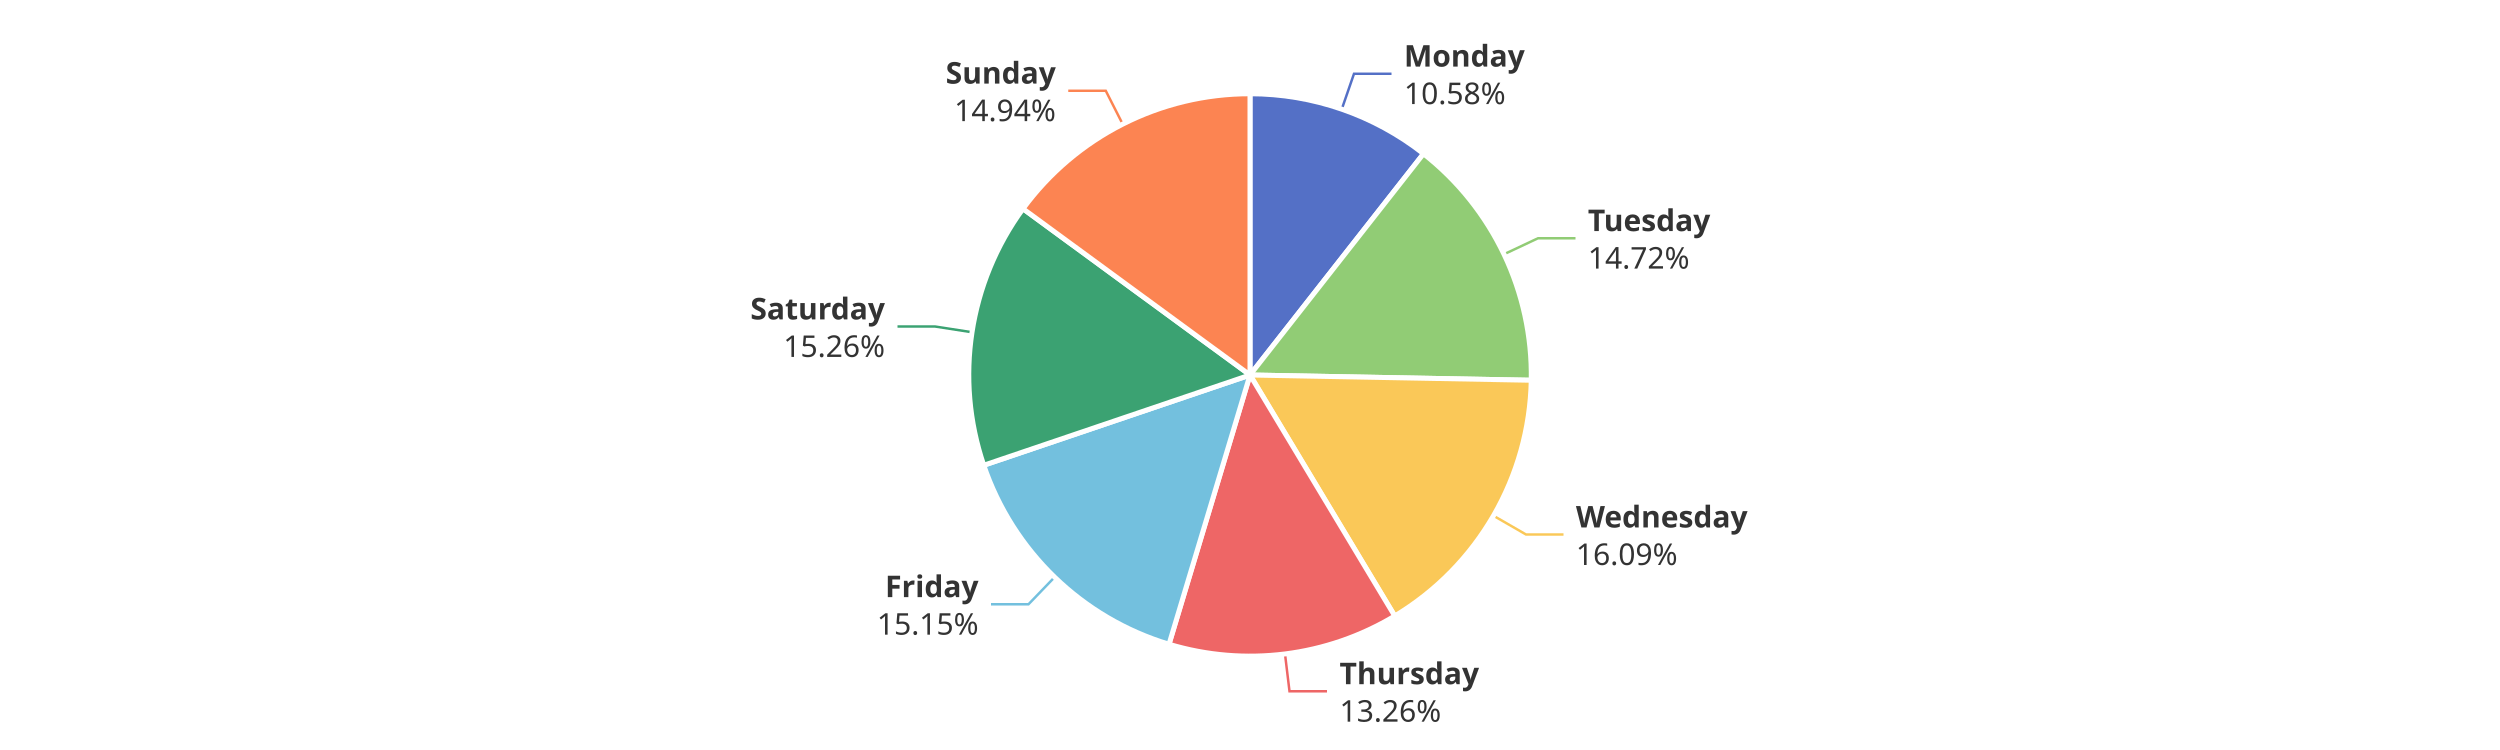
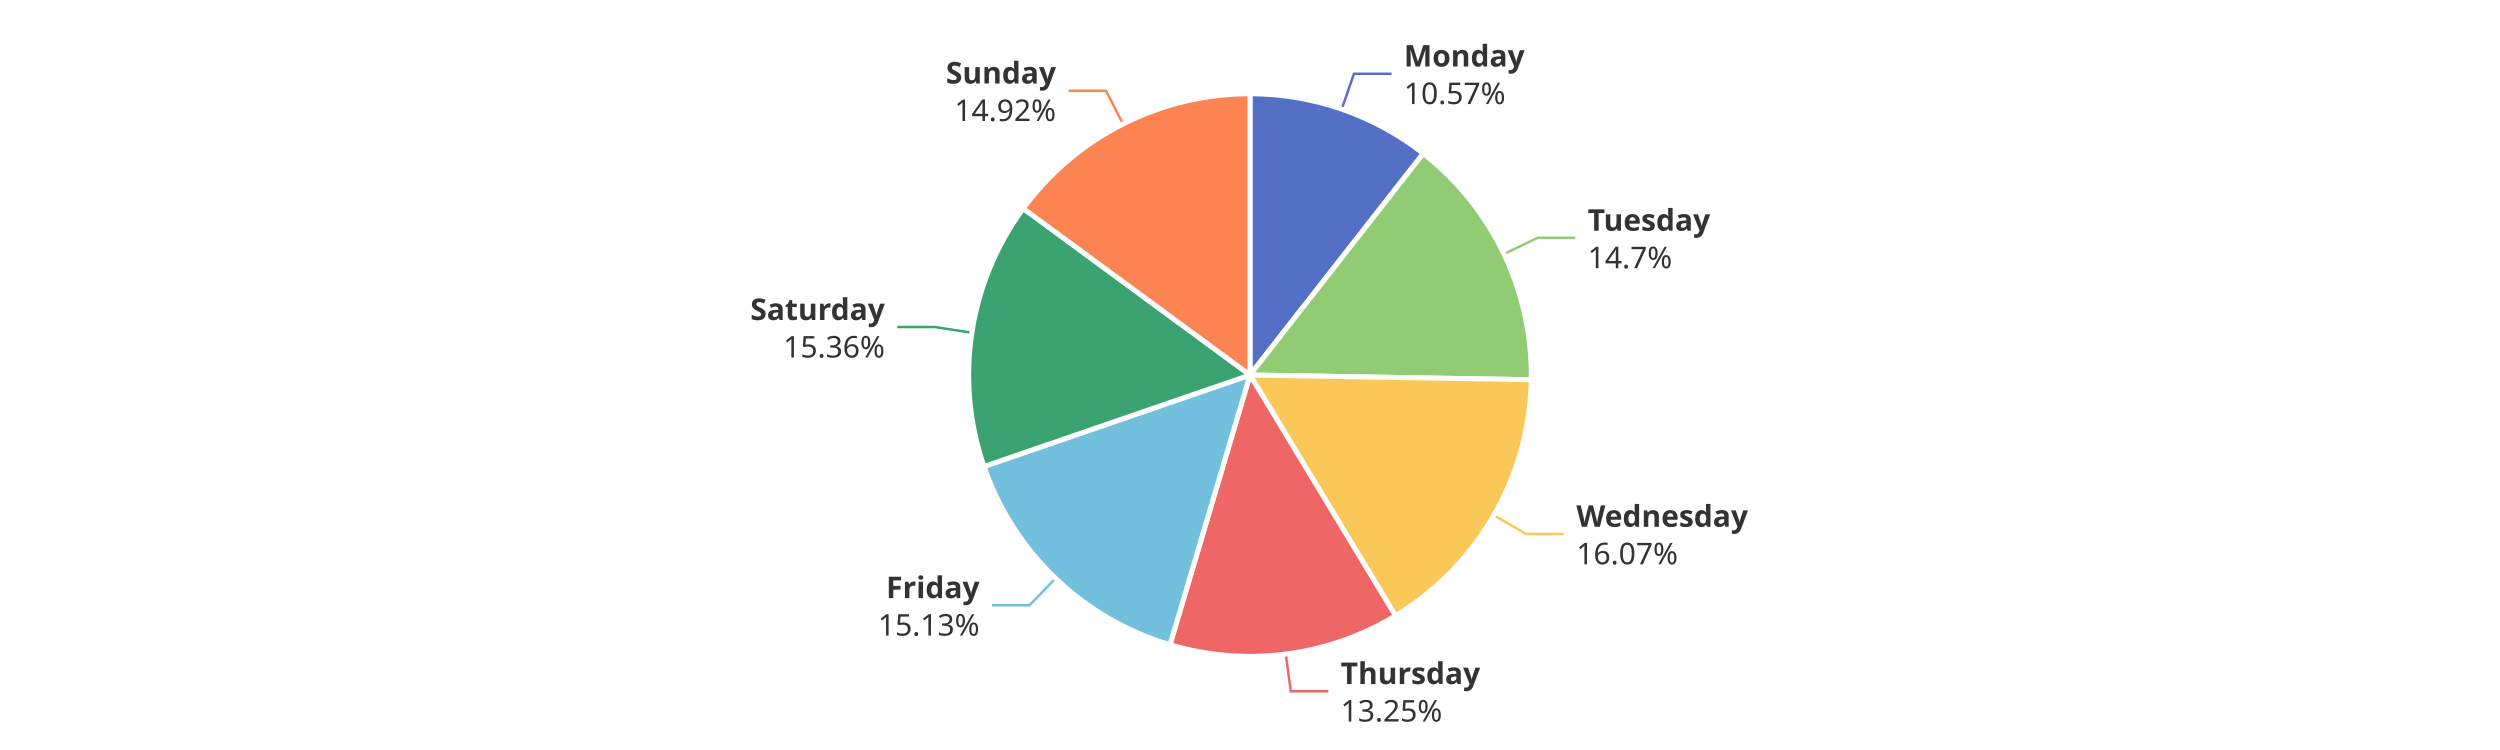
<svg xmlns="http://www.w3.org/2000/svg" width="1000" height="300" version="1.1" baseProfile="full" viewBox="0 0 1000 300">
  <rect width="1000" height="300" x="0" y="0" id="0" fill="#ffffff" />
-   <polyline points="536.7 43.7 541.6 29.5 556.6 29.5" fill="none" stroke="#5470c6" />
-   <polyline points="601.6 101.7 615.2 95.3 630.2 95.3" fill="none" stroke="#91cc75" />
-   <polyline points="597.4 206.3 610.4 213.8 625.4 213.8" fill="none" stroke="#fac858" />
-   <polyline points="514 261.6 515.8 276.5 530.8 276.5" fill="none" stroke="#ee6666" />
-   <polyline points="421.8 230.9 411.4 241.7 396.4 241.7" fill="none" stroke="#73c0de" />
-   <polyline points="388.8 132.9 374 130.6 359 130.6" fill="none" stroke="#3ba272" />
-   <polyline points="449.1 49.7 442.3 36.3 427.3 36.3" fill="none" stroke="#fc8452" />
-   <path d="M500 37.5A112.5 112.5 0 0 1 569.4 61.5L500 150Z" fill="#5470c6" stroke="#fff" stroke-width="2" stroke-linejoin="round" />
-   <path d="M569.4 61.5A112.5 112.5 0 0 1 612.5 152.1L500 150Z" fill="#91cc75" stroke="#fff" stroke-width="2" stroke-linejoin="round" />
-   <path d="M612.5 152.1A112.5 112.5 0 0 1 557.9 246.4L500 150Z" fill="#fac858" stroke="#fff" stroke-width="2" stroke-linejoin="round" />
-   <path d="M557.9 246.4A112.5 112.5 0 0 1 467.6 257.7L500 150Z" fill="#ee6666" stroke="#fff" stroke-width="2" stroke-linejoin="round" />
-   <path d="M467.6 257.7A112.5 112.5 0 0 1 393.5 186.1L500 150Z" fill="#73c0de" stroke="#fff" stroke-width="2" stroke-linejoin="round" />
-   <path d="M393.5 186.1A112.5 112.5 0 0 1 409.2 83.5L500 150Z" fill="#3ba272" stroke="#fff" stroke-width="2" stroke-linejoin="round" />
-   <path d="M409.2 83.5A112.5 112.5 0 0 1 500 37.5L500 150Z" fill="#fc8452" stroke="#fff" stroke-width="2" stroke-linejoin="round" />
-   <path d="M0 -15l42.8 0l0 30l-42.8 0Z" transform="translate(561.6025 29.4783)" fill="none" />
-   <text dominant-baseline="central" text-anchor="start" style="font-size:12px;font-family:sans-serif;font-weight:bold;" y="-7.5" transform="translate(561.6025 29.4783)" fill="#333" stroke="rgb(255,255,255)" stroke-width="2" paint-order="stroke" stroke-miterlimit="2">Monday</text>
-   <text dominant-baseline="central" text-anchor="start" style="font-size:12px;font-family:sans-serif;" y="7.5" transform="translate(561.6025 29.4783)" fill="#333" stroke="rgb(255,255,255)" stroke-width="2" paint-order="stroke" stroke-miterlimit="2">10.58%</text>
-   <path d="M0 -15l46.2 0l0 30l-46.2 0Z" transform="translate(635.16 95.2786)" fill="none" />
-   <text dominant-baseline="central" text-anchor="start" style="font-size:12px;font-family:sans-serif;font-weight:bold;" y="-7.5" transform="translate(635.16 95.2786)" fill="#333" stroke="rgb(255,255,255)" stroke-width="2" paint-order="stroke" stroke-miterlimit="2">Tuesday</text>
-   <text dominant-baseline="central" text-anchor="start" style="font-size:12px;font-family:sans-serif;" y="7.5" transform="translate(635.16 95.2786)" fill="#333" stroke="rgb(255,255,255)" stroke-width="2" paint-order="stroke" stroke-miterlimit="2">14.72%</text>
-   <path d="M0 -15l63.6 0l0 30l-63.6 0Z" transform="translate(630.3715 213.8309)" fill="none" />
-   <text dominant-baseline="central" text-anchor="start" style="font-size:12px;font-family:sans-serif;font-weight:bold;" y="-7.5" transform="translate(630.3715 213.8309)" fill="#333" stroke="rgb(255,255,255)" stroke-width="2" paint-order="stroke" stroke-miterlimit="2">Wednesday</text>
-   <text dominant-baseline="central" text-anchor="start" style="font-size:12px;font-family:sans-serif;" y="7.5" transform="translate(630.3715 213.8309)" fill="#333" stroke="rgb(255,255,255)" stroke-width="2" paint-order="stroke" stroke-miterlimit="2">16.09%</text>
-   <path d="M0 -15l50.2 0l0 30l-50.2 0Z" transform="translate(535.821 276.5146)" fill="none" />
-   <text dominant-baseline="central" text-anchor="start" style="font-size:12px;font-family:sans-serif;font-weight:bold;" y="-7.5" transform="translate(535.821 276.5146)" fill="#333" stroke="rgb(255,255,255)" stroke-width="2" paint-order="stroke" stroke-miterlimit="2">Thursday</text>
-   <text dominant-baseline="central" text-anchor="start" style="font-size:12px;font-family:sans-serif;" y="7.5" transform="translate(535.821 276.5146)" fill="#333" stroke="rgb(255,255,255)" stroke-width="2" paint-order="stroke" stroke-miterlimit="2">13.26%</text>
-   <path d="M-40.9 -15l40.9 0l0 30l-40.9 0Z" transform="translate(391.4151 241.7004)" fill="none" />
-   <text dominant-baseline="central" text-anchor="end" style="font-size:12px;font-family:sans-serif;font-weight:bold;" y="-7.5" transform="translate(391.4151 241.7004)" fill="#333" stroke="rgb(255,255,255)" stroke-width="2" paint-order="stroke" stroke-miterlimit="2">Friday</text>
-   <text dominant-baseline="central" text-anchor="end" style="font-size:12px;font-family:sans-serif;" y="7.5" transform="translate(391.4151 241.7004)" fill="#333" stroke="rgb(255,255,255)" stroke-width="2" paint-order="stroke" stroke-miterlimit="2">15.15%</text>
-   <path d="M-48.2 -15l48.2 0l0 30l-48.2 0Z" transform="translate(353.9832 130.6087)" fill="none" />
-   <text dominant-baseline="central" text-anchor="end" style="font-size:12px;font-family:sans-serif;font-weight:bold;" y="-7.5" transform="translate(353.9832 130.6087)" fill="#333" stroke="rgb(255,255,255)" stroke-width="2" paint-order="stroke" stroke-miterlimit="2">Saturday</text>
-   <text dominant-baseline="central" text-anchor="end" style="font-size:12px;font-family:sans-serif;" y="7.5" transform="translate(353.9832 130.6087)" fill="#333" stroke="rgb(255,255,255)" stroke-width="2" paint-order="stroke" stroke-miterlimit="2">15.26%</text>
-   <path d="M-40.9 -15l40.9 0l0 30l-40.9 0Z" transform="translate(422.3305 36.2878)" fill="none" />
-   <text dominant-baseline="central" text-anchor="end" style="font-size:12px;font-family:sans-serif;font-weight:bold;" y="-7.5" transform="translate(422.3305 36.2878)" fill="#333" stroke="rgb(255,255,255)" stroke-width="2" paint-order="stroke" stroke-miterlimit="2">Sunday</text>
-   <text dominant-baseline="central" text-anchor="end" style="font-size:12px;font-family:sans-serif;" y="7.5" transform="translate(422.3305 36.2878)" fill="#333" stroke="rgb(255,255,255)" stroke-width="2" paint-order="stroke" stroke-miterlimit="2">14.94%</text>
+   <polyline points="536.7 43.6 541.6 29.5 556.6 29.5" fill="none" stroke="#5470c6" />
+   <polyline points="601.6 101.6 615.1 95.1 630.1 95.1" fill="none" stroke="#91cc75" />
+   <polyline points="597.5 206.1 610.5 213.6 625.5 213.6" fill="none" stroke="#fac858" />
+   <polyline points="514.3 261.6 516.3 276.5 531.3 276.5" fill="none" stroke="#ee6666" />
+   <polyline points="422.2 231.3 411.8 242.1 396.8 242.1" fill="none" stroke="#73c0de" />
+   <polyline points="388.8 133.1 373.9 130.8 358.9 130.8" fill="none" stroke="#3ba272" />
+   <polyline points="449.2 49.6 442.4 36.3 427.4 36.3" fill="none" stroke="#fc8452" />
+   <path d="M500 37.5A112.5 112.5 0 0 1 569.3 61.4L500 150Z" fill="#5470c6" stroke="#fff" stroke-width="2" stroke-linejoin="round" />
+   <path d="M569.3 61.4A112.5 112.5 0 0 1 612.5 151.9L500 150Z" fill="#91cc75" stroke="#fff" stroke-width="2" stroke-linejoin="round" />
+   <path d="M612.5 151.9A112.5 112.5 0 0 1 558.2 246.3L500 150Z" fill="#fac858" stroke="#fff" stroke-width="2" stroke-linejoin="round" />
+   <path d="M558.2 246.3A112.5 112.5 0 0 1 468 257.9L500 150Z" fill="#ee6666" stroke="#fff" stroke-width="2" stroke-linejoin="round" />
+   <path d="M468 257.9A112.5 112.5 0 0 1 393.6 186.6L500 150Z" fill="#73c0de" stroke="#fff" stroke-width="2" stroke-linejoin="round" />
+   <path d="M393.6 186.6A112.5 112.5 0 0 1 409.3 83.4L500 150Z" fill="#3ba272" stroke="#fff" stroke-width="2" stroke-linejoin="round" />
+   <path d="M409.3 83.4A112.5 112.5 0 0 1 500 37.5L500 150Z" fill="#fc8452" stroke="#fff" stroke-width="2" stroke-linejoin="round" />
+   <path d="M0 -15l42.8 0l0 30l-42.8 0Z" transform="translate(561.5646 29.4652)" fill="none" />
+   <text dominant-baseline="central" text-anchor="start" style="font-size:12px;font-family:sans-serif;font-weight:bold;" y="-7.5" transform="translate(561.5646 29.4652)" fill="#333" stroke="rgb(255,255,255)" stroke-width="2" paint-order="stroke" stroke-miterlimit="2">Monday</text>
+   <text dominant-baseline="central" text-anchor="start" style="font-size:12px;font-family:sans-serif;" y="7.5" transform="translate(561.5646 29.4652)" fill="#333" stroke="rgb(255,255,255)" stroke-width="2" paint-order="stroke" stroke-miterlimit="2">10.57%</text>
+   <path d="M0 -15l46.2 0l0 30l-46.2 0Z" transform="translate(635.0911 95.1339)" fill="none" />
+   <text dominant-baseline="central" text-anchor="start" style="font-size:12px;font-family:sans-serif;font-weight:bold;" y="-7.5" transform="translate(635.0911 95.1339)" fill="#333" stroke="rgb(255,255,255)" stroke-width="2" paint-order="stroke" stroke-miterlimit="2">Tuesday</text>
+   <text dominant-baseline="central" text-anchor="start" style="font-size:12px;font-family:sans-serif;" y="7.5" transform="translate(635.0911 95.1339)" fill="#333" stroke="rgb(255,255,255)" stroke-width="2" paint-order="stroke" stroke-miterlimit="2">14.7%</text>
+   <path d="M0 -15l63.6 0l0 30l-63.6 0Z" transform="translate(630.5316 213.5533)" fill="none" />
+   <text dominant-baseline="central" text-anchor="start" style="font-size:12px;font-family:sans-serif;font-weight:bold;" y="-7.5" transform="translate(630.5316 213.5533)" fill="#333" stroke="rgb(255,255,255)" stroke-width="2" paint-order="stroke" stroke-miterlimit="2">Wednesday</text>
+   <text dominant-baseline="central" text-anchor="start" style="font-size:12px;font-family:sans-serif;" y="7.5" transform="translate(630.5316 213.5533)" fill="#333" stroke="rgb(255,255,255)" stroke-width="2" paint-order="stroke" stroke-miterlimit="2">16.07%</text>
+   <path d="M0 -15l50.2 0l0 30l-50.2 0Z" transform="translate(536.2581 276.4592)" fill="none" />
+   <text dominant-baseline="central" text-anchor="start" style="font-size:12px;font-family:sans-serif;font-weight:bold;" y="-7.5" transform="translate(536.2581 276.4592)" fill="#333" stroke="rgb(255,255,255)" stroke-width="2" paint-order="stroke" stroke-miterlimit="2">Thursday</text>
+   <text dominant-baseline="central" text-anchor="start" style="font-size:12px;font-family:sans-serif;" y="7.5" transform="translate(536.2581 276.4592)" fill="#333" stroke="rgb(255,255,255)" stroke-width="2" paint-order="stroke" stroke-miterlimit="2">13.25%</text>
+   <path d="M-40.9 -15l40.9 0l0 30l-40.9 0Z" transform="translate(391.8192 242.0891)" fill="none" />
+   <text dominant-baseline="central" text-anchor="end" style="font-size:12px;font-family:sans-serif;font-weight:bold;" y="-7.5" transform="translate(391.8192 242.0891)" fill="#333" stroke="rgb(255,255,255)" stroke-width="2" paint-order="stroke" stroke-miterlimit="2">Friday</text>
+   <text dominant-baseline="central" text-anchor="end" style="font-size:12px;font-family:sans-serif;" y="7.5" transform="translate(391.8192 242.0891)" fill="#333" stroke="rgb(255,255,255)" stroke-width="2" paint-order="stroke" stroke-miterlimit="2">15.13%</text>
+   <path d="M-48.2 -15l48.2 0l0 30l-48.2 0Z" transform="translate(353.9469 130.8462)" fill="none" />
+   <text dominant-baseline="central" text-anchor="end" style="font-size:12px;font-family:sans-serif;font-weight:bold;" y="-7.5" transform="translate(353.9469 130.8462)" fill="#333" stroke="rgb(255,255,255)" stroke-width="2" paint-order="stroke" stroke-miterlimit="2">Saturday</text>
+   <text dominant-baseline="central" text-anchor="end" style="font-size:12px;font-family:sans-serif;" y="7.5" transform="translate(353.9469 130.8462)" fill="#333" stroke="rgb(255,255,255)" stroke-width="2" paint-order="stroke" stroke-miterlimit="2">15.36%</text>
+   <path d="M-40.9 -15l40.9 0l0 30l-40.9 0Z" transform="translate(422.4019 36.2515)" fill="none" />
+   <text dominant-baseline="central" text-anchor="end" style="font-size:12px;font-family:sans-serif;font-weight:bold;" y="-7.5" transform="translate(422.4019 36.2515)" fill="#333" stroke="rgb(255,255,255)" stroke-width="2" paint-order="stroke" stroke-miterlimit="2">Sunday</text>
+   <text dominant-baseline="central" text-anchor="end" style="font-size:12px;font-family:sans-serif;" y="7.5" transform="translate(422.4019 36.2515)" fill="#333" stroke="rgb(255,255,255)" stroke-width="2" paint-order="stroke" stroke-miterlimit="2">14.92%</text>
</svg>
